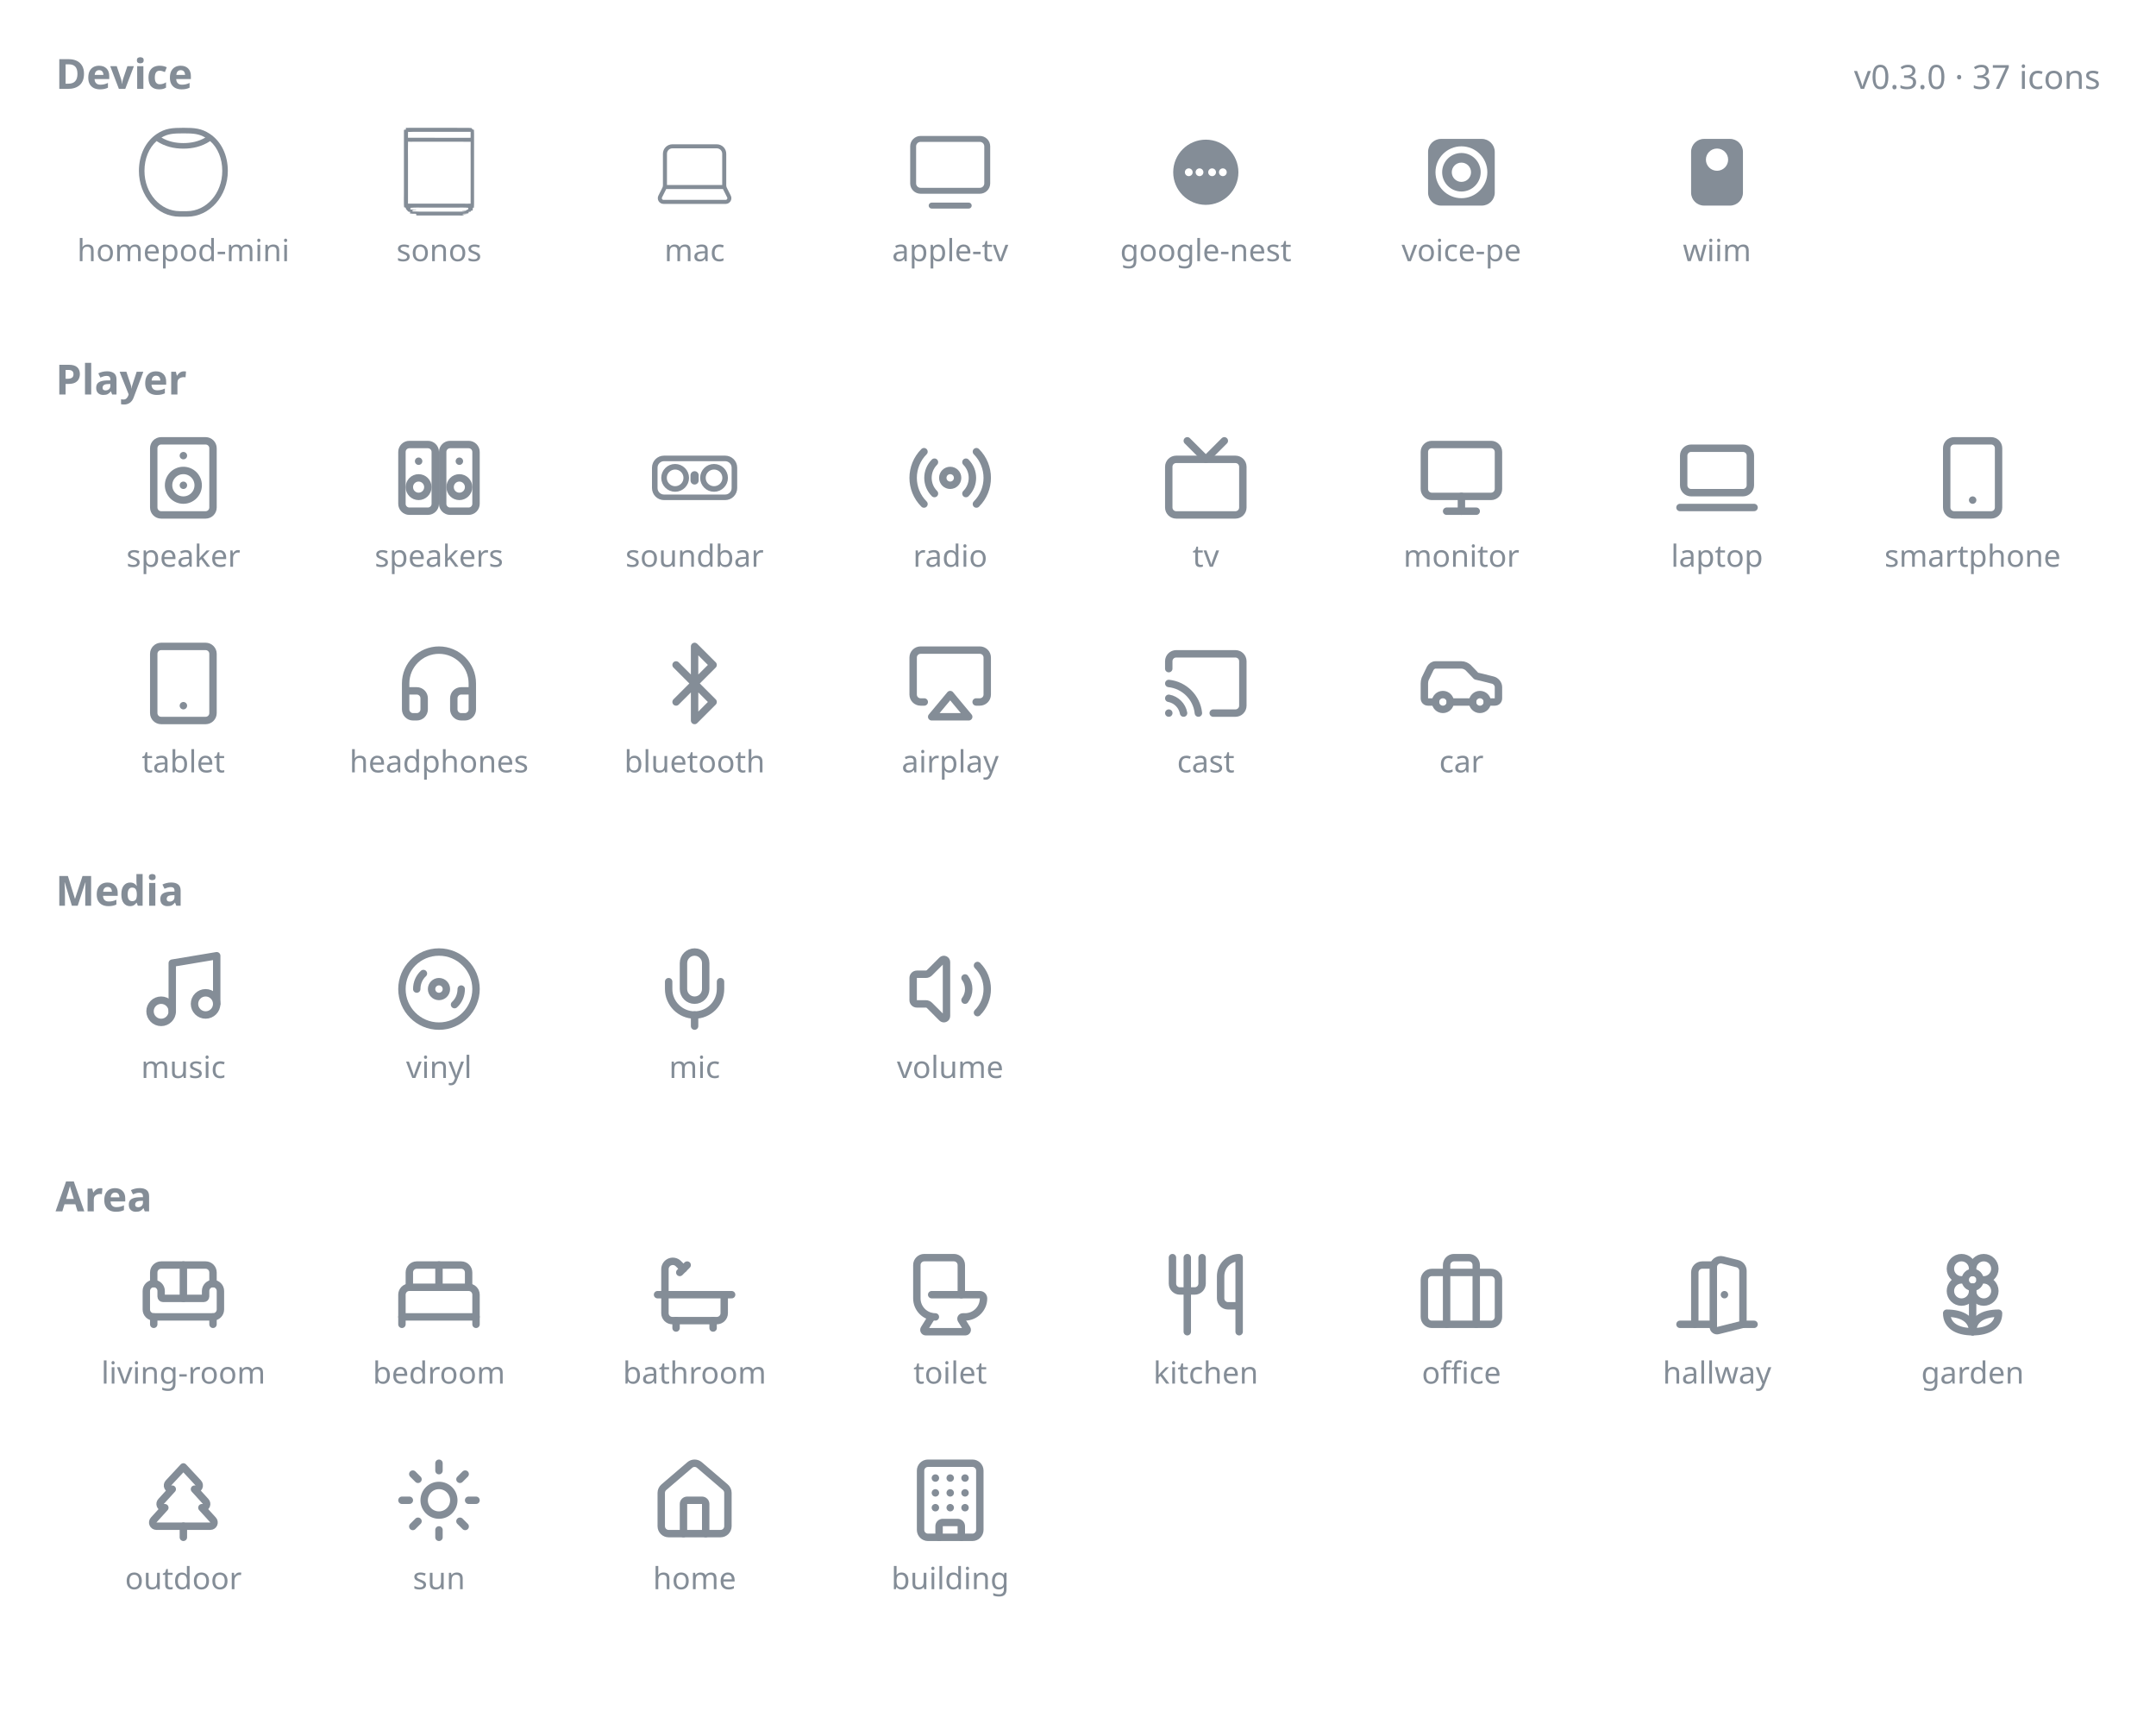
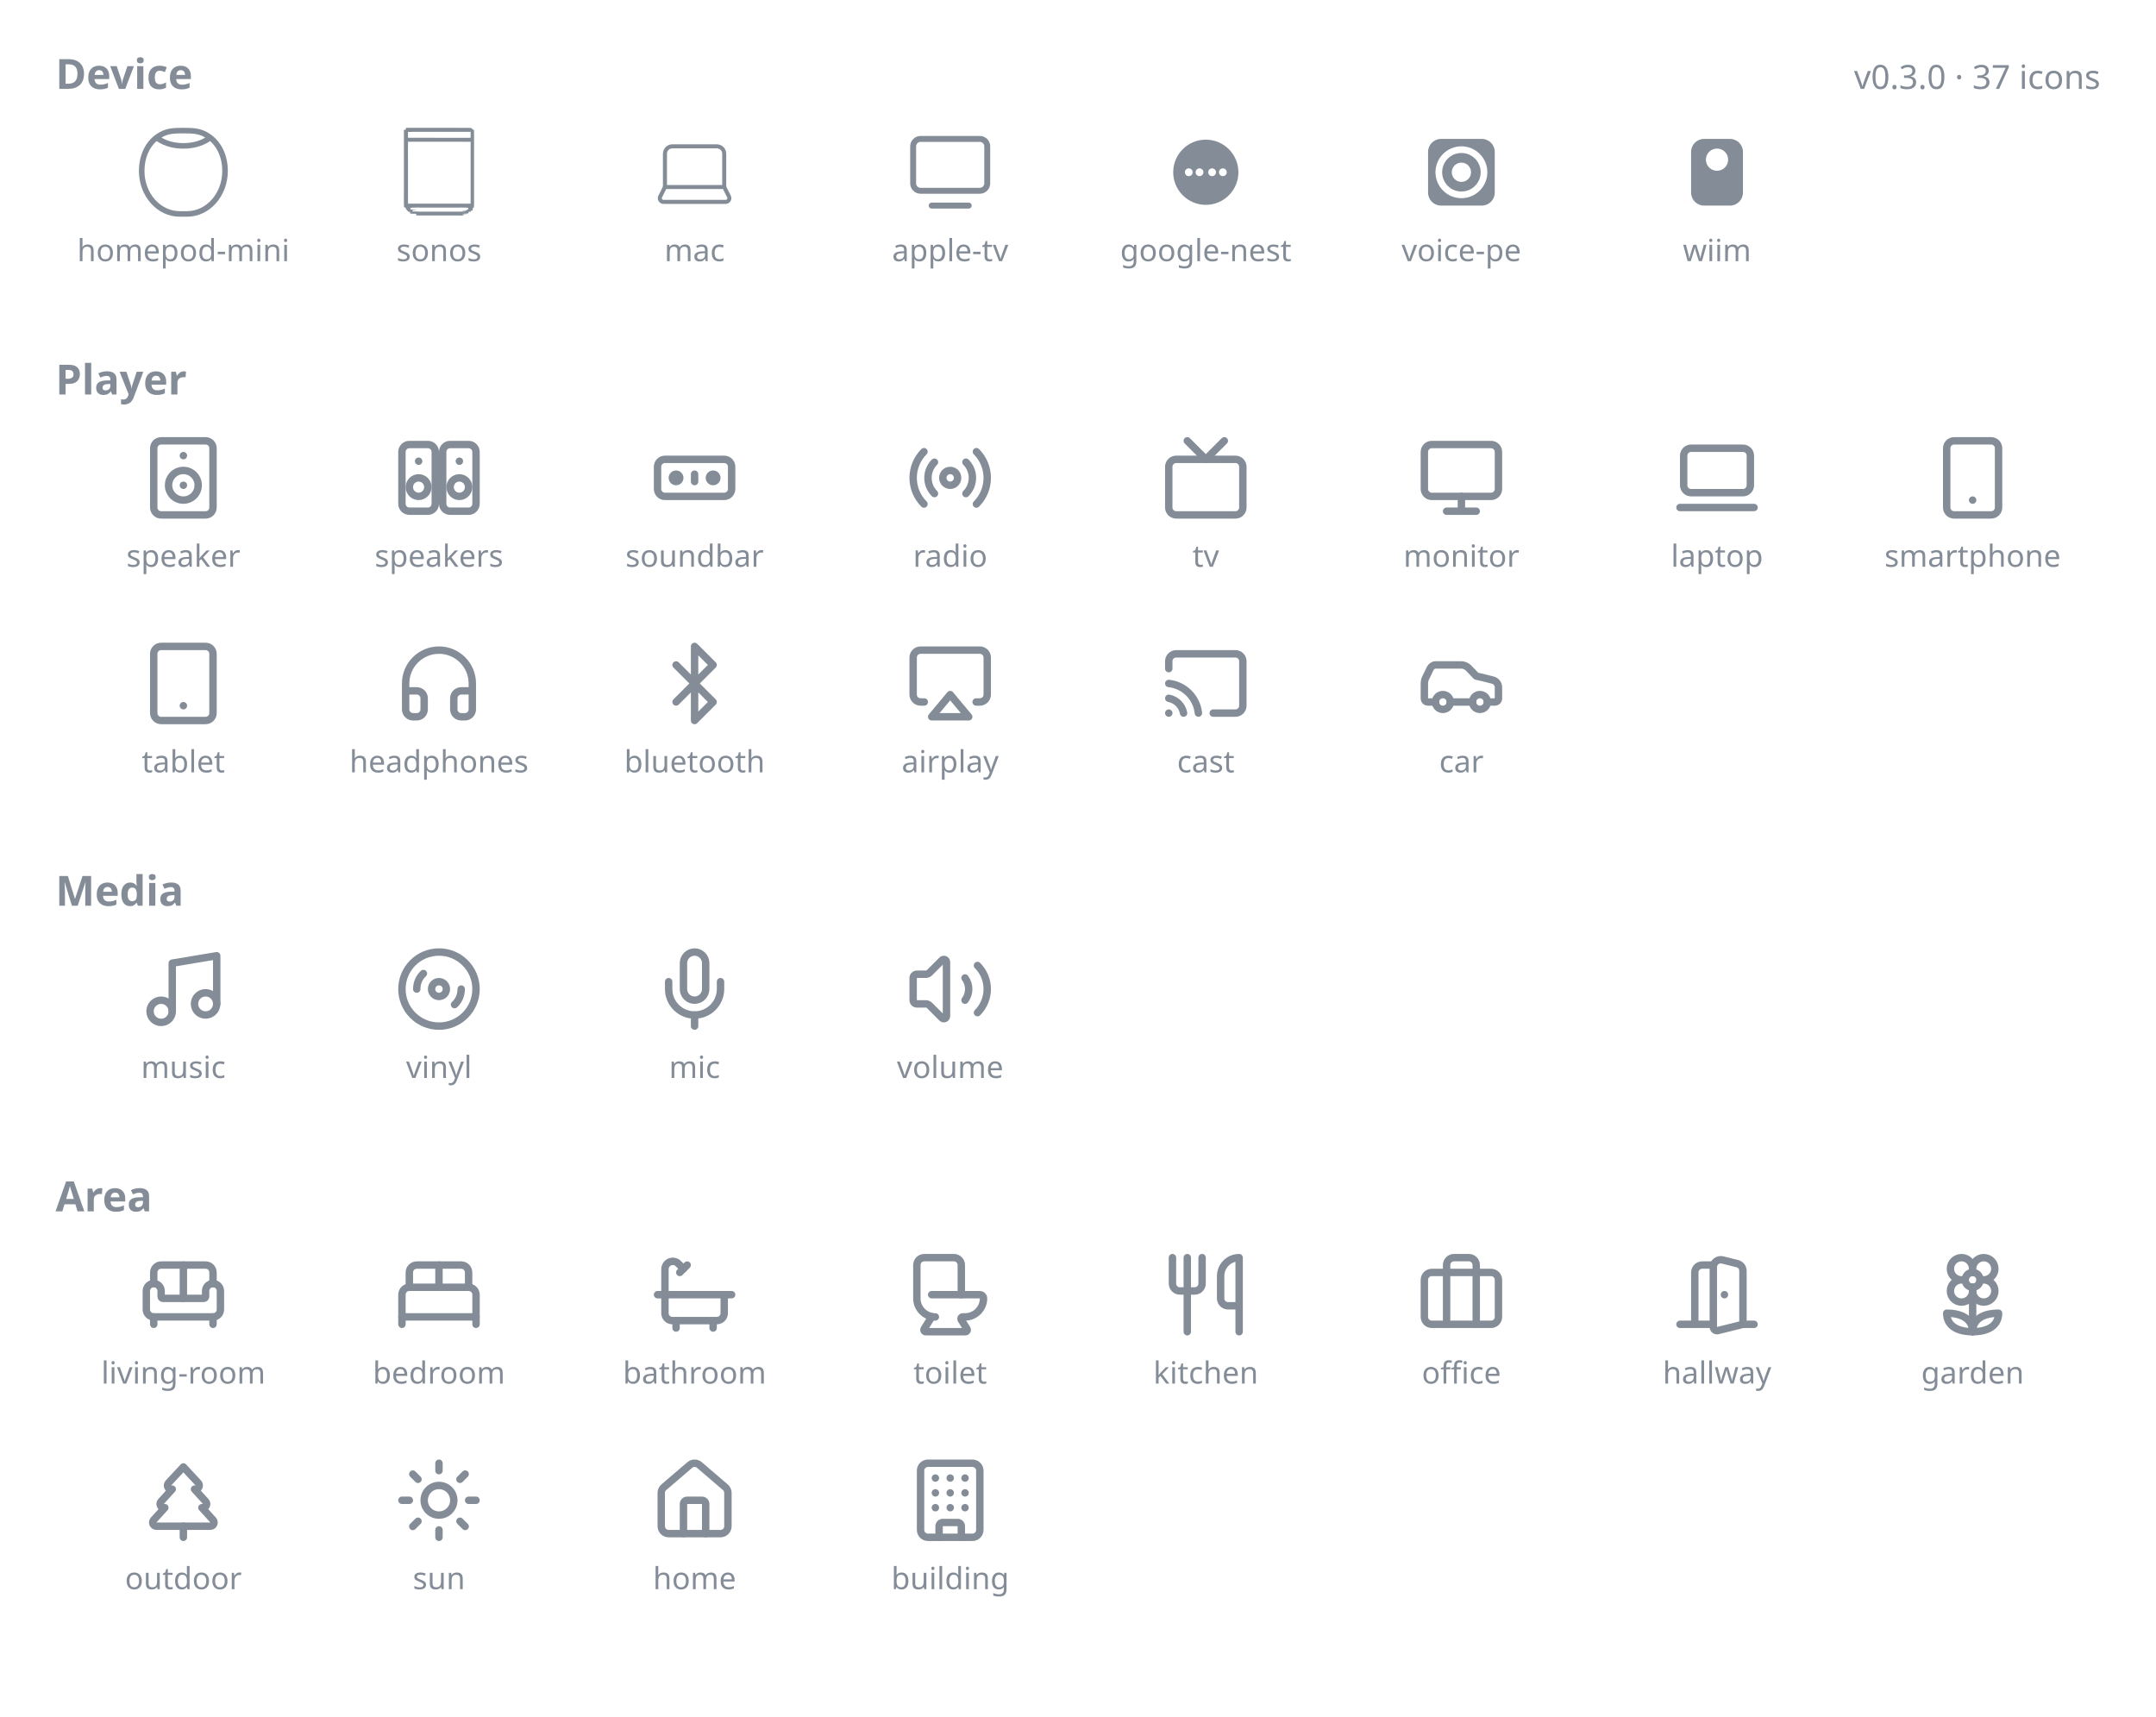
<svg xmlns="http://www.w3.org/2000/svg" width="776" height="618" viewBox="0 0 776 618" font-family="system-ui, sans-serif">
  <style>
  text { fill: #848d97; }
  .h { font-size: 15px; font-weight: 600; }
  .l { font-size: 11px; text-anchor: middle; }
  .v { font-size: 12px; text-anchor: end; }
</style>
  <g color="#848d97">
    <text class="v" x="756" y="32">v0.3.0 · 37 icons</text>
    <text class="h" x="20" y="32">Device</text>
    <svg x="50" y="46" width="32" height="32" viewBox="0 0 24 24" fill="none">
      <g transform="scale(0.75)">
        <path fill-rule="evenodd" clip-rule="evenodd" fill="currentColor" d="M16 0C11.961 0 9.498 0.189 6.497 2.165C2.325 4.91 0 9.921 0 15.516C0 24.499 6.451 32 14.662 32H17.338C25.549 32 32 24.499 32 15.516C32 9.93 29.683 4.926 25.523 2.178C22.518 0.192 20.039 0 16 0ZM8.111 3.513C10.366 2.172 12.316 2 16 2C19.68 2 21.642 2.174 23.898 3.518C21.483 4.932 18.814 5.5 16 5.5C13.183 5.5 10.526 4.932 8.111 3.513ZM6.364 4.779C3.611 7.215 2 11.074 2 15.516C2 23.637 7.783 30 14.662 30H17.338C24.217 30 30 23.637 30 15.516C30 11.079 28.392 7.222 25.644 4.786L25.546 4.85C22.594 6.773 19.329 7.5 16 7.5C12.662 7.5 9.408 6.77 6.453 4.837L6.364 4.779Z" />
      </g>
    </svg>
    <text class="l" x="66" y="94">homepod-mini</text>
    <svg x="142" y="46" width="32" height="32" viewBox="0 0 24 24" fill="none">
      <g transform="translate(2.526316 0) scale(0.631579)">
        <path fill="currentColor" d="M0.86 0.037C1.982 -0.027 3.438 0.012 4.578 0.012L11.186 0.013L21.775 0.013C23.633 0.013 25.547 -0.013 27.4 0.018C27.781 0.054 28.746 0.045 29.02 0.169C29.033 0.387 29 0.33 29.117 0.5L29.207 0.544L29.34 0.457L29.376 0.528C29.426 0.708 29.389 0.683 29.517 0.783C29.633 0.794 29.839 0.814 29.947 0.846C29.941 1.437 29.991 1.957 29.995 2.538L29.998 6.97L29.997 26.601L30 31.491C30 31.833 29.991 33.918 29.915 34.163L29.882 34.169C29.719 34.196 29.661 34.183 29.497 34.158C29.434 34.467 29.416 34.891 29.386 35.217L29.395 35.316C29.153 35.462 28.845 35.354 28.618 35.508C28.535 35.616 28.537 35.732 28.522 35.865L28.416 35.933L28.367 35.906C28.178 35.909 27.752 35.882 27.646 35.982L27.656 36.049C27.687 36.158 27.701 36.184 27.655 36.285C27.643 36.347 27.626 36.423 27.623 36.484C27.431 36.66 26.801 36.592 26.508 36.705C26.23 36.716 25.221 36.72 25.046 36.848L25.076 36.903C25.3 36.966 25.246 36.837 25.496 36.935C25.929 36.729 26.082 37.152 26.623 36.934L26.66 37.081C26.386 37.077 26.085 37.066 25.814 37.082C25.596 37.126 25.214 37.078 25.045 37.215C25.215 37.305 25.479 37.286 25.671 37.282L25.768 37.355C25.591 37.426 25.497 37.372 25.403 37.458C25.275 37.471 25.061 37.498 24.941 37.5C24.587 37.464 24.015 37.483 23.636 37.484L21.473 37.486L11.042 37.485C9.308 37.485 7.56 37.499 5.827 37.483C5.716 37.481 5.421 37.441 5.332 37.376C5.058 37.174 5.337 37.063 5.271 36.795C5.136 36.718 4.697 36.749 4.502 36.749C4.223 36.74 3.944 36.735 3.665 36.735C3.539 36.677 2.818 36.655 2.594 36.635C2.667 36.441 2.703 36.048 2.554 35.892L2.19 35.92L2.154 35.915L2.1 35.842C2.005 35.818 1.975 35.823 1.875 35.825C1.659 35.618 1.829 35.621 1.665 35.434C1.55 35.411 1.472 35.43 1.356 35.446L1.307 35.388C1.354 35.195 1.342 35.209 1.252 35.057C0.541 34.783 1.256 34.277 0.293 33.97C0.2 34.002 0.236 33.975 0.181 34.053C-0.007 33.894 0.118 33.283 0.023 32.978C-0.027 31.346 0.019 29.483 0.019 27.838L0.019 17.733L0.018 6.9C0.018 5.014 0.013 3.123 0.025 1.237C0.026 1.099 0.034 0.967 0.112 0.85C0.215 0.773 0.655 0.801 0.828 0.798C0.859 0.524 0.859 0.311 0.86 0.037ZM1.758 32.411L19.315 32.419L25.442 32.419C26.336 32.419 27.655 32.457 28.525 32.413L28.532 14.074C28.532 11.417 28.486 8.605 28.541 5.962L9.382 5.952L4.161 5.954C3.649 5.955 2.169 5.993 1.769 5.93C1.693 8.486 1.757 11.279 1.758 13.859L1.758 32.411ZM1.757 4.261L19.353 4.268L25.412 4.268C26.329 4.268 27.639 4.304 28.525 4.261C28.531 3.419 28.532 2.576 28.528 1.734C26.504 1.764 24.365 1.724 22.326 1.724L8.741 1.724L3.868 1.727C3.31 1.73 2.287 1.818 1.786 1.714C1.722 2.436 1.759 3.503 1.757 4.261ZM4.442 35.752C4.853 35.776 5.279 35.809 5.689 35.791C6.021 35.846 7.274 35.827 7.666 35.827L11.33 35.826C15.599 35.827 19.873 35.833 24.143 35.82C24.41 35.82 25.699 35.807 25.9 35.738L25.918 35.687C25.66 35.478 25.313 35.727 25.038 35.535L25.017 35.394C25.403 35.494 25.496 35.424 25.756 35.467C26.988 35.54 26.28 35.221 27.208 34.956C27.406 34.923 27.386 34.958 27.496 34.842C27.542 34.662 27.474 34.442 27.488 34.189C26.031 34.046 24.344 34.101 22.86 34.101L15.649 34.103L8.019 34.102C6.3 34.101 4.556 34.045 2.852 34.204C2.823 34.407 2.79 34.682 2.751 34.878C3.348 34.945 3.944 35.022 4.541 35.095C4.741 35.12 5.154 35.046 5.276 35.176L5.232 35.24C5.074 35.267 4.621 35.244 4.444 35.239C4.248 35.247 3.761 35.229 3.633 35.364L3.673 35.632C3.798 35.828 4.204 35.758 4.442 35.752Z" />
      </g>
    </svg>
    <text class="l" x="158" y="94">sonos</text>
    <svg x="234" y="46" width="32" height="32" viewBox="0 0 24 24" fill="none" stroke="currentColor" stroke-width="2" stroke-linecap="round" stroke-linejoin="round">
      <g transform="scale(0.545455)">
        <path d="M36.766 29.309H7.234M33 9.167C33.972 9.167 34.905 9.553 35.593 10.241C36.28 10.928 36.667 11.861 36.667 12.833V28.464C36.666 29.035 36.8 29.598 37.055 30.109L39.013 34.008C39.155 34.289 39.222 34.601 39.208 34.915C39.194 35.228 39.099 35.533 38.934 35.8C38.768 36.067 38.537 36.287 38.262 36.439C37.987 36.59 37.677 36.669 37.363 36.667H6.637C6.323 36.669 6.013 36.59 5.738 36.439C5.463 36.287 5.232 36.067 5.066 35.8C4.901 35.533 4.806 35.228 4.792 34.915C4.778 34.601 4.845 34.289 4.987 34.008L6.945 30.109C7.2 29.598 7.334 29.035 7.333 28.464V12.833C7.333 11.861 7.72 10.928 8.407 10.241C9.095 9.553 10.027 9.167 11 9.167H33Z" />
      </g>
    </svg>
    <text class="l" x="250" y="94">mac</text>
    <svg x="326" y="46" width="32" height="32" viewBox="0 0 24 24" fill="none" stroke="currentColor" stroke-width="2" stroke-linecap="round" stroke-linejoin="round">
      <g transform="scale(0.8)">
        <path d="M8.75 26.25H21.25M5 3.75H25C26.381 3.75 27.5 4.869 27.5 6.25V18.75C27.5 20.131 26.381 21.25 25 21.25H5C3.619 21.25 2.5 20.131 2.5 18.75V6.25C2.5 4.869 3.619 3.75 5 3.75Z" />
      </g>
    </svg>
    <text class="l" x="342" y="94">apple-tv</text>
    <svg x="418" y="46" width="32" height="32" viewBox="0 0 24 24">
      <path fill="currentColor" fill-rule="evenodd" d="M12 3.2a8.8 8.8 0 1 1 0 17.6 8.8 8.8 0 0 1 0-17.6Zm-4.6 7.75a1.05 1.05 0 1 0 0 2.1 1.05 1.05 0 0 0 0-2.1Zm2.9 0a1.05 1.05 0 1 0 0 2.1 1.05 1.05 0 0 0 0-2.1Zm3.4 0a1.05 1.05 0 1 0 0 2.1 1.05 1.05 0 0 0 0-2.1Zm2.9 0a1.05 1.05 0 1 0 0 2.1 1.05 1.05 0 0 0 0-2.1Z" />
    </svg>
    <text class="l" x="434" y="94">google-nest</text>
    <svg x="510" y="46" width="32" height="32" viewBox="0 0 24 24">
      <path fill="currentColor" fill-rule="evenodd" d="M6.5 3h11a3.5 3.5 0 0 1 3.5 3.5v11a3.5 3.5 0 0 1-3.5 3.5h-11A3.5 3.5 0 0 1 3 17.5v-11A3.5 3.5 0 0 1 6.5 3Zm5.5 2a7 7 0 1 0 0 14 7 7 0 0 0 0-14Zm0 1.8a5.2 5.2 0 1 0 0 10.4 5.2 5.2 0 0 0 0-10.4Zm0 2.6a2.6 2.6 0 1 0 0 5.2 2.6 2.6 0 0 0 0-5.2Z" />
    </svg>
    <text class="l" x="526" y="94">voice-pe</text>
    <svg x="602" y="46" width="32" height="32" viewBox="0 0 24 24">
      <path fill="currentColor" fill-rule="evenodd" d="M8.5 3h7a3.5 3.5 0 0 1 3.5 3.5v11a3.5 3.5 0 0 1-3.5 3.5h-7A3.5 3.5 0 0 1 5 17.5v-11A3.5 3.5 0 0 1 8.5 3Zm3.5 2.6a3 3 0 1 0 0 6 3 3 0 0 0 0-6Z" />
    </svg>
    <text class="l" x="618" y="94">wiim</text>
    <text class="h" x="20" y="142">Player</text>
    <svg x="50" y="156" width="32" height="32" viewBox="0 0 24 24" fill="none" stroke="currentColor" stroke-width="2" stroke-linecap="round" stroke-linejoin="round">
      <rect width="16" height="20" x="4" y="2" rx="2" />
      <path d="M12 6h.01" />
      <circle cx="12" cy="14" r="4" />
      <path d="M12 14h.01" />
    </svg>
    <text class="l" x="66" y="204">speaker</text>
    <svg x="142" y="156" width="32" height="32" viewBox="0 0 24 24" fill="none" stroke="currentColor" stroke-width="2" stroke-linecap="round" stroke-linejoin="round">
      <rect width="9" height="18" x="2" y="3" rx="2" />
      <rect width="9" height="18" x="13" y="3" rx="2" />
      <path d="M6.5 7.5h.01" />
      <path d="M17.5 7.5h.01" />
      <circle cx="6.5" cy="14.5" r="2.5" />
      <circle cx="17.5" cy="14.5" r="2.5" />
    </svg>
    <text class="l" x="158" y="204">speakers</text>
-     <svg x="234" y="156" width="32" height="32" viewBox="0 0 24 24" fill="none" stroke="currentColor" stroke-width="1.5" stroke-linecap="round" stroke-linejoin="round">
-       <rect x="1.25" y="6.75" width="21.5" height="10.5" rx="2.5" />
-       <circle cx="6.75" cy="12" r="3" />
-       <circle cx="17.25" cy="12" r="3" />
-       <rect x="10.9" y="10.2" width="2.2" height="3.6" rx="1.1" fill="currentColor" stroke="none" />
+     <svg x="234" y="156" width="32" height="32" viewBox="0 0 24 24" fill="none" stroke="currentColor" stroke-width="2" stroke-linecap="round" stroke-linejoin="round">
+       <rect x="2" y="7" width="20" height="10" rx="2" />
+       <circle cx="7" cy="12" r="1" />
+       <circle cx="17" cy="12" r="1" />
+       <path d="m12 11v2" />
    </svg>
    <text class="l" x="250" y="204">soundbar</text>
    <svg x="326" y="156" width="32" height="32" viewBox="0 0 24 24" fill="none" stroke="currentColor" stroke-width="2" stroke-linecap="round" stroke-linejoin="round">
      <path d="M16.247 7.761a6 6 0 0 1 0 8.478" />
      <path d="M19.075 4.933a10 10 0 0 1 0 14.134" />
      <path d="M4.925 19.067a10 10 0 0 1 0-14.134" />
      <path d="M7.753 16.239a6 6 0 0 1 0-8.478" />
      <circle cx="12" cy="12" r="2" />
    </svg>
    <text class="l" x="342" y="204">radio</text>
    <svg x="418" y="156" width="32" height="32" viewBox="0 0 24 24" fill="none" stroke="currentColor" stroke-width="2" stroke-linecap="round" stroke-linejoin="round">
      <path d="m17 2-5 5-5-5" />
      <rect width="20" height="15" x="2" y="7" rx="2" />
    </svg>
    <text class="l" x="434" y="204">tv</text>
    <svg x="510" y="156" width="32" height="32" viewBox="0 0 24 24" fill="none" stroke="currentColor" stroke-width="2" stroke-linecap="round" stroke-linejoin="round">
      <rect width="20" height="14" x="2" y="3" rx="2" />
      <line x1="8" x2="16" y1="21" y2="21" />
      <line x1="12" x2="12" y1="17" y2="21" />
    </svg>
    <text class="l" x="526" y="204">monitor</text>
    <svg x="602" y="156" width="32" height="32" viewBox="0 0 24 24" fill="none" stroke="currentColor" stroke-width="2" stroke-linecap="round" stroke-linejoin="round">
      <rect width="18" height="12" x="3" y="4" rx="2" ry="2" />
      <line x1="2" x2="22" y1="20" y2="20" />
    </svg>
    <text class="l" x="618" y="204">laptop</text>
    <svg x="694" y="156" width="32" height="32" viewBox="0 0 24 24" fill="none" stroke="currentColor" stroke-width="2" stroke-linecap="round" stroke-linejoin="round">
      <rect width="14" height="20" x="5" y="2" rx="2" ry="2" />
      <path d="M12 18h.01" />
    </svg>
    <text class="l" x="710" y="204">smartphone</text>
    <svg x="50" y="230" width="32" height="32" viewBox="0 0 24 24" fill="none" stroke="currentColor" stroke-width="2" stroke-linecap="round" stroke-linejoin="round">
      <rect width="16" height="20" x="4" y="2" rx="2" ry="2" />
      <line x1="12" x2="12.01" y1="18" y2="18" />
    </svg>
    <text class="l" x="66" y="278">tablet</text>
    <svg x="142" y="230" width="32" height="32" viewBox="0 0 24 24" fill="none" stroke="currentColor" stroke-width="2" stroke-linecap="round" stroke-linejoin="round">
      <path d="M3 14h3a2 2 0 0 1 2 2v3a2 2 0 0 1-2 2H5a2 2 0 0 1-2-2v-7a9 9 0 0 1 18 0v7a2 2 0 0 1-2 2h-1a2 2 0 0 1-2-2v-3a2 2 0 0 1 2-2h3" />
    </svg>
    <text class="l" x="158" y="278">headphones</text>
    <svg x="234" y="230" width="32" height="32" viewBox="0 0 24 24" fill="none" stroke="currentColor" stroke-width="2" stroke-linecap="round" stroke-linejoin="round">
      <path d="m7 7 10 10-5 5V2l5 5L7 17" />
    </svg>
    <text class="l" x="250" y="278">bluetooth</text>
    <svg x="326" y="230" width="32" height="32" viewBox="0 0 24 24" fill="none" stroke="currentColor" stroke-width="2" stroke-linecap="round" stroke-linejoin="round">
      <path d="M5 17H4a2 2 0 0 1-2-2V5a2 2 0 0 1 2-2h16a2 2 0 0 1 2 2v10a2 2 0 0 1-2 2h-1" />
      <path d="m12 15 5 6H7Z" />
    </svg>
    <text class="l" x="342" y="278">airplay</text>
    <svg x="418" y="230" width="32" height="32" viewBox="0 0 24 24" fill="none" stroke="currentColor" stroke-width="2" stroke-linecap="round" stroke-linejoin="round">
      <path d="M2 8V6a2 2 0 0 1 2-2h16a2 2 0 0 1 2 2v12a2 2 0 0 1-2 2h-6" />
      <path d="M2 12a9 9 0 0 1 8 8" />
      <path d="M2 16a5 5 0 0 1 4 4" />
      <line x1="2" x2="2.01" y1="20" y2="20" />
    </svg>
    <text class="l" x="434" y="278">cast</text>
    <svg x="510" y="230" width="32" height="32" viewBox="0 0 24 24" fill="none" stroke="currentColor" stroke-width="2" stroke-linecap="round" stroke-linejoin="round">
      <path d="M19 17h2c.6 0 1-.4 1-1v-3c0-.9-.7-1.7-1.5-1.9C18.7 10.6 16 10 16 10s-1.3-1.4-2.2-2.3c-.5-.4-1.1-.7-1.8-.7H5c-.6 0-1.1.4-1.4.9l-1.4 2.9A3.7 3.7 0 0 0 2 12v4c0 .6.4 1 1 1h2" />
      <circle cx="7" cy="17" r="2" />
      <path d="M9 17h6" />
      <circle cx="17" cy="17" r="2" />
    </svg>
    <text class="l" x="526" y="278">car</text>
    <text class="h" x="20" y="326">Media</text>
    <svg x="50" y="340" width="32" height="32" viewBox="0 0 24 24" fill="none" stroke="currentColor" stroke-width="2" stroke-linecap="round" stroke-linejoin="round">
      <path d="M9 18V5l12-2v13" />
      <circle cx="6" cy="18" r="3" />
      <circle cx="18" cy="16" r="3" />
    </svg>
    <text class="l" x="66" y="388">music</text>
    <svg x="142" y="340" width="32" height="32" viewBox="0 0 24 24" fill="none" stroke="currentColor" stroke-width="2" stroke-linecap="round" stroke-linejoin="round">
      <circle cx="12" cy="12" r="10" />
      <path d="M6 12c0-1.7.7-3.2 1.8-4.2" />
      <circle cx="12" cy="12" r="2" />
      <path d="M18 12c0 1.7-.7 3.2-1.8 4.2" />
    </svg>
    <text class="l" x="158" y="388">vinyl</text>
    <svg x="234" y="340" width="32" height="32" viewBox="0 0 24 24" fill="none" stroke="currentColor" stroke-width="2" stroke-linecap="round" stroke-linejoin="round">
      <path d="M12 19v3" />
      <path d="M19 10v2a7 7 0 0 1-14 0v-2" />
      <rect x="9" y="2" width="6" height="13" rx="3" />
    </svg>
    <text class="l" x="250" y="388">mic</text>
    <svg x="326" y="340" width="32" height="32" viewBox="0 0 24 24" fill="none" stroke="currentColor" stroke-width="2" stroke-linecap="round" stroke-linejoin="round">
      <path d="M11 4.702a.705.705 0 0 0-1.203-.498L6.413 7.587A1.4 1.4 0 0 1 5.416 8H3a1 1 0 0 0-1 1v6a1 1 0 0 0 1 1h2.416a1.4 1.4 0 0 1 .997.413l3.383 3.384A.705.705 0 0 0 11 19.298z" />
      <path d="M16 9a5 5 0 0 1 0 6" />
      <path d="M19.364 18.364a9 9 0 0 0 0-12.728" />
    </svg>
    <text class="l" x="342" y="388">volume</text>
    <text class="h" x="20" y="436">Area</text>
    <svg x="50" y="450" width="32" height="32" viewBox="0 0 24 24" fill="none" stroke="currentColor" stroke-width="2" stroke-linecap="round" stroke-linejoin="round">
      <path d="M20 9V6a2 2 0 0 0-2-2H6a2 2 0 0 0-2 2v3" />
      <path d="M2 16a2 2 0 0 0 2 2h16a2 2 0 0 0 2-2v-5a2 2 0 0 0-4 0v1.5a.5.5 0 0 1-.5.5h-11a.5.5 0 0 1-.5-.5V11a2 2 0 0 0-4 0z" />
      <path d="M4 18v2" />
      <path d="M20 18v2" />
      <path d="M12 4v9" />
    </svg>
    <text class="l" x="66" y="498">living-room</text>
    <svg x="142" y="450" width="32" height="32" viewBox="0 0 24 24" fill="none" stroke="currentColor" stroke-width="2" stroke-linecap="round" stroke-linejoin="round">
      <path d="M2 20v-8a2 2 0 0 1 2-2h16a2 2 0 0 1 2 2v8" />
      <path d="M4 10V6a2 2 0 0 1 2-2h12a2 2 0 0 1 2 2v4" />
      <path d="M12 4v6" />
      <path d="M2 18h20" />
    </svg>
    <text class="l" x="158" y="498">bedroom</text>
    <svg x="234" y="450" width="32" height="32" viewBox="0 0 24 24" fill="none" stroke="currentColor" stroke-width="2" stroke-linecap="round" stroke-linejoin="round">
      <path d="M10 4 8 6" />
      <path d="M17 19v2" />
      <path d="M2 12h20" />
      <path d="M7 19v2" />
      <path d="M9 5 7.621 3.621A2.121 2.121 0 0 0 4 5v12a2 2 0 0 0 2 2h12a2 2 0 0 0 2-2v-5" />
    </svg>
    <text class="l" x="250" y="498">bathroom</text>
    <svg x="326" y="450" width="32" height="32" viewBox="0 0 24 24" fill="none" stroke="currentColor" stroke-width="2" stroke-linecap="round" stroke-linejoin="round">
      <path d="M7 12h13a1 1 0 0 1 1 1 5 5 0 0 1-5 5h-.598a.5.5 0 0 0-.424.765l1.544 2.47a.5.5 0 0 1-.424.765H5.402a.5.5 0 0 1-.424-.765L7 18" />
      <path d="M8 18a5 5 0 0 1-5-5V4a2 2 0 0 1 2-2h8a2 2 0 0 1 2 2v8" />
    </svg>
    <text class="l" x="342" y="498">toilet</text>
    <svg x="418" y="450" width="32" height="32" viewBox="0 0 24 24" fill="none" stroke="currentColor" stroke-width="2" stroke-linecap="round" stroke-linejoin="round">
      <path d="M3 2v7c0 1.1.9 2 2 2h4a2 2 0 0 0 2-2V2" />
      <path d="M7 2v20" />
      <path d="M21 15V2a5 5 0 0 0-5 5v6c0 1.1.9 2 2 2h3Zm0 0v7" />
    </svg>
    <text class="l" x="434" y="498">kitchen</text>
    <svg x="510" y="450" width="32" height="32" viewBox="0 0 24 24" fill="none" stroke="currentColor" stroke-width="2" stroke-linecap="round" stroke-linejoin="round">
      <path d="M16 20V4a2 2 0 0 0-2-2h-4a2 2 0 0 0-2 2v16" />
      <rect width="20" height="14" x="2" y="6" rx="2" />
    </svg>
    <text class="l" x="526" y="498">office</text>
    <svg x="602" y="450" width="32" height="32" viewBox="0 0 24 24" fill="none" stroke="currentColor" stroke-width="2" stroke-linecap="round" stroke-linejoin="round">
      <path d="M11 20H2" />
      <path d="M11 4.562v16.157a1 1 0 0 0 1.242.97L19 20V5.562a2 2 0 0 0-1.515-1.94l-4-1A2 2 0 0 0 11 4.561z" />
      <path d="M11 4H8a2 2 0 0 0-2 2v14" />
      <path d="M14 12h.01" />
      <path d="M22 20h-3" />
    </svg>
    <text class="l" x="618" y="498">hallway</text>
    <svg x="694" y="450" width="32" height="32" viewBox="0 0 24 24" fill="none" stroke="currentColor" stroke-width="2" stroke-linecap="round" stroke-linejoin="round">
      <path d="M12 5a3 3 0 1 1 3 3m-3-3a3 3 0 1 0-3 3m3-3v1M9 8a3 3 0 1 0 3 3M9 8h1m5 0a3 3 0 1 1-3 3m3-3h-1m-2 3v-1" />
      <circle cx="12" cy="8" r="2" />
      <path d="M12 10v12" />
      <path d="M12 22c4.2 0 7-1.667 7-5-4.2 0-7 1.667-7 5Z" />
      <path d="M12 22c-4.2 0-7-1.667-7-5 4.2 0 7 1.667 7 5Z" />
    </svg>
    <text class="l" x="710" y="498">garden</text>
    <svg x="50" y="524" width="32" height="32" viewBox="0 0 24 24" fill="none" stroke="currentColor" stroke-width="2" stroke-linecap="round" stroke-linejoin="round">
      <path d="m17 14 3 3.3a1 1 0 0 1-.7 1.7H4.7a1 1 0 0 1-.7-1.7L7 14h-.3a1 1 0 0 1-.7-1.7L9 9h-.2A1 1 0 0 1 8 7.3L12 3l4 4.3a1 1 0 0 1-.8 1.7H15l3 3.3a1 1 0 0 1-.7 1.7H17Z" />
      <path d="M12 22v-3" />
    </svg>
    <text class="l" x="66" y="572">outdoor</text>
    <svg x="142" y="524" width="32" height="32" viewBox="0 0 24 24" fill="none" stroke="currentColor" stroke-width="2" stroke-linecap="round" stroke-linejoin="round">
      <circle cx="12" cy="12" r="4" />
      <path d="M12 2v2" />
      <path d="M12 20v2" />
      <path d="m4.93 4.93 1.41 1.41" />
      <path d="m17.66 17.66 1.41 1.41" />
      <path d="M2 12h2" />
      <path d="M20 12h2" />
      <path d="m6.34 17.66-1.41 1.41" />
      <path d="m19.07 4.93-1.41 1.41" />
    </svg>
    <text class="l" x="158" y="572">sun</text>
    <svg x="234" y="524" width="32" height="32" viewBox="0 0 24 24" fill="none" stroke="currentColor" stroke-width="2" stroke-linecap="round" stroke-linejoin="round">
      <path d="M15 21v-8a1 1 0 0 0-1-1h-4a1 1 0 0 0-1 1v8" />
      <path d="M3 10a2 2 0 0 1 .709-1.528l7-6a2 2 0 0 1 2.582 0l7 6A2 2 0 0 1 21 10v9a2 2 0 0 1-2 2H5a2 2 0 0 1-2-2z" />
    </svg>
    <text class="l" x="250" y="572">home</text>
    <svg x="326" y="524" width="32" height="32" viewBox="0 0 24 24" fill="none" stroke="currentColor" stroke-width="2" stroke-linecap="round" stroke-linejoin="round">
      <path d="M12 10h.01" />
      <path d="M12 14h.01" />
      <path d="M12 6h.01" />
      <path d="M16 10h.01" />
      <path d="M16 14h.01" />
      <path d="M16 6h.01" />
      <path d="M8 10h.01" />
      <path d="M8 14h.01" />
      <path d="M8 6h.01" />
      <path d="M9 22v-3a1 1 0 0 1 1-1h4a1 1 0 0 1 1 1v3" />
      <rect x="4" y="2" width="16" height="20" rx="2" />
    </svg>
    <text class="l" x="342" y="572">building</text>
  </g>
</svg>
